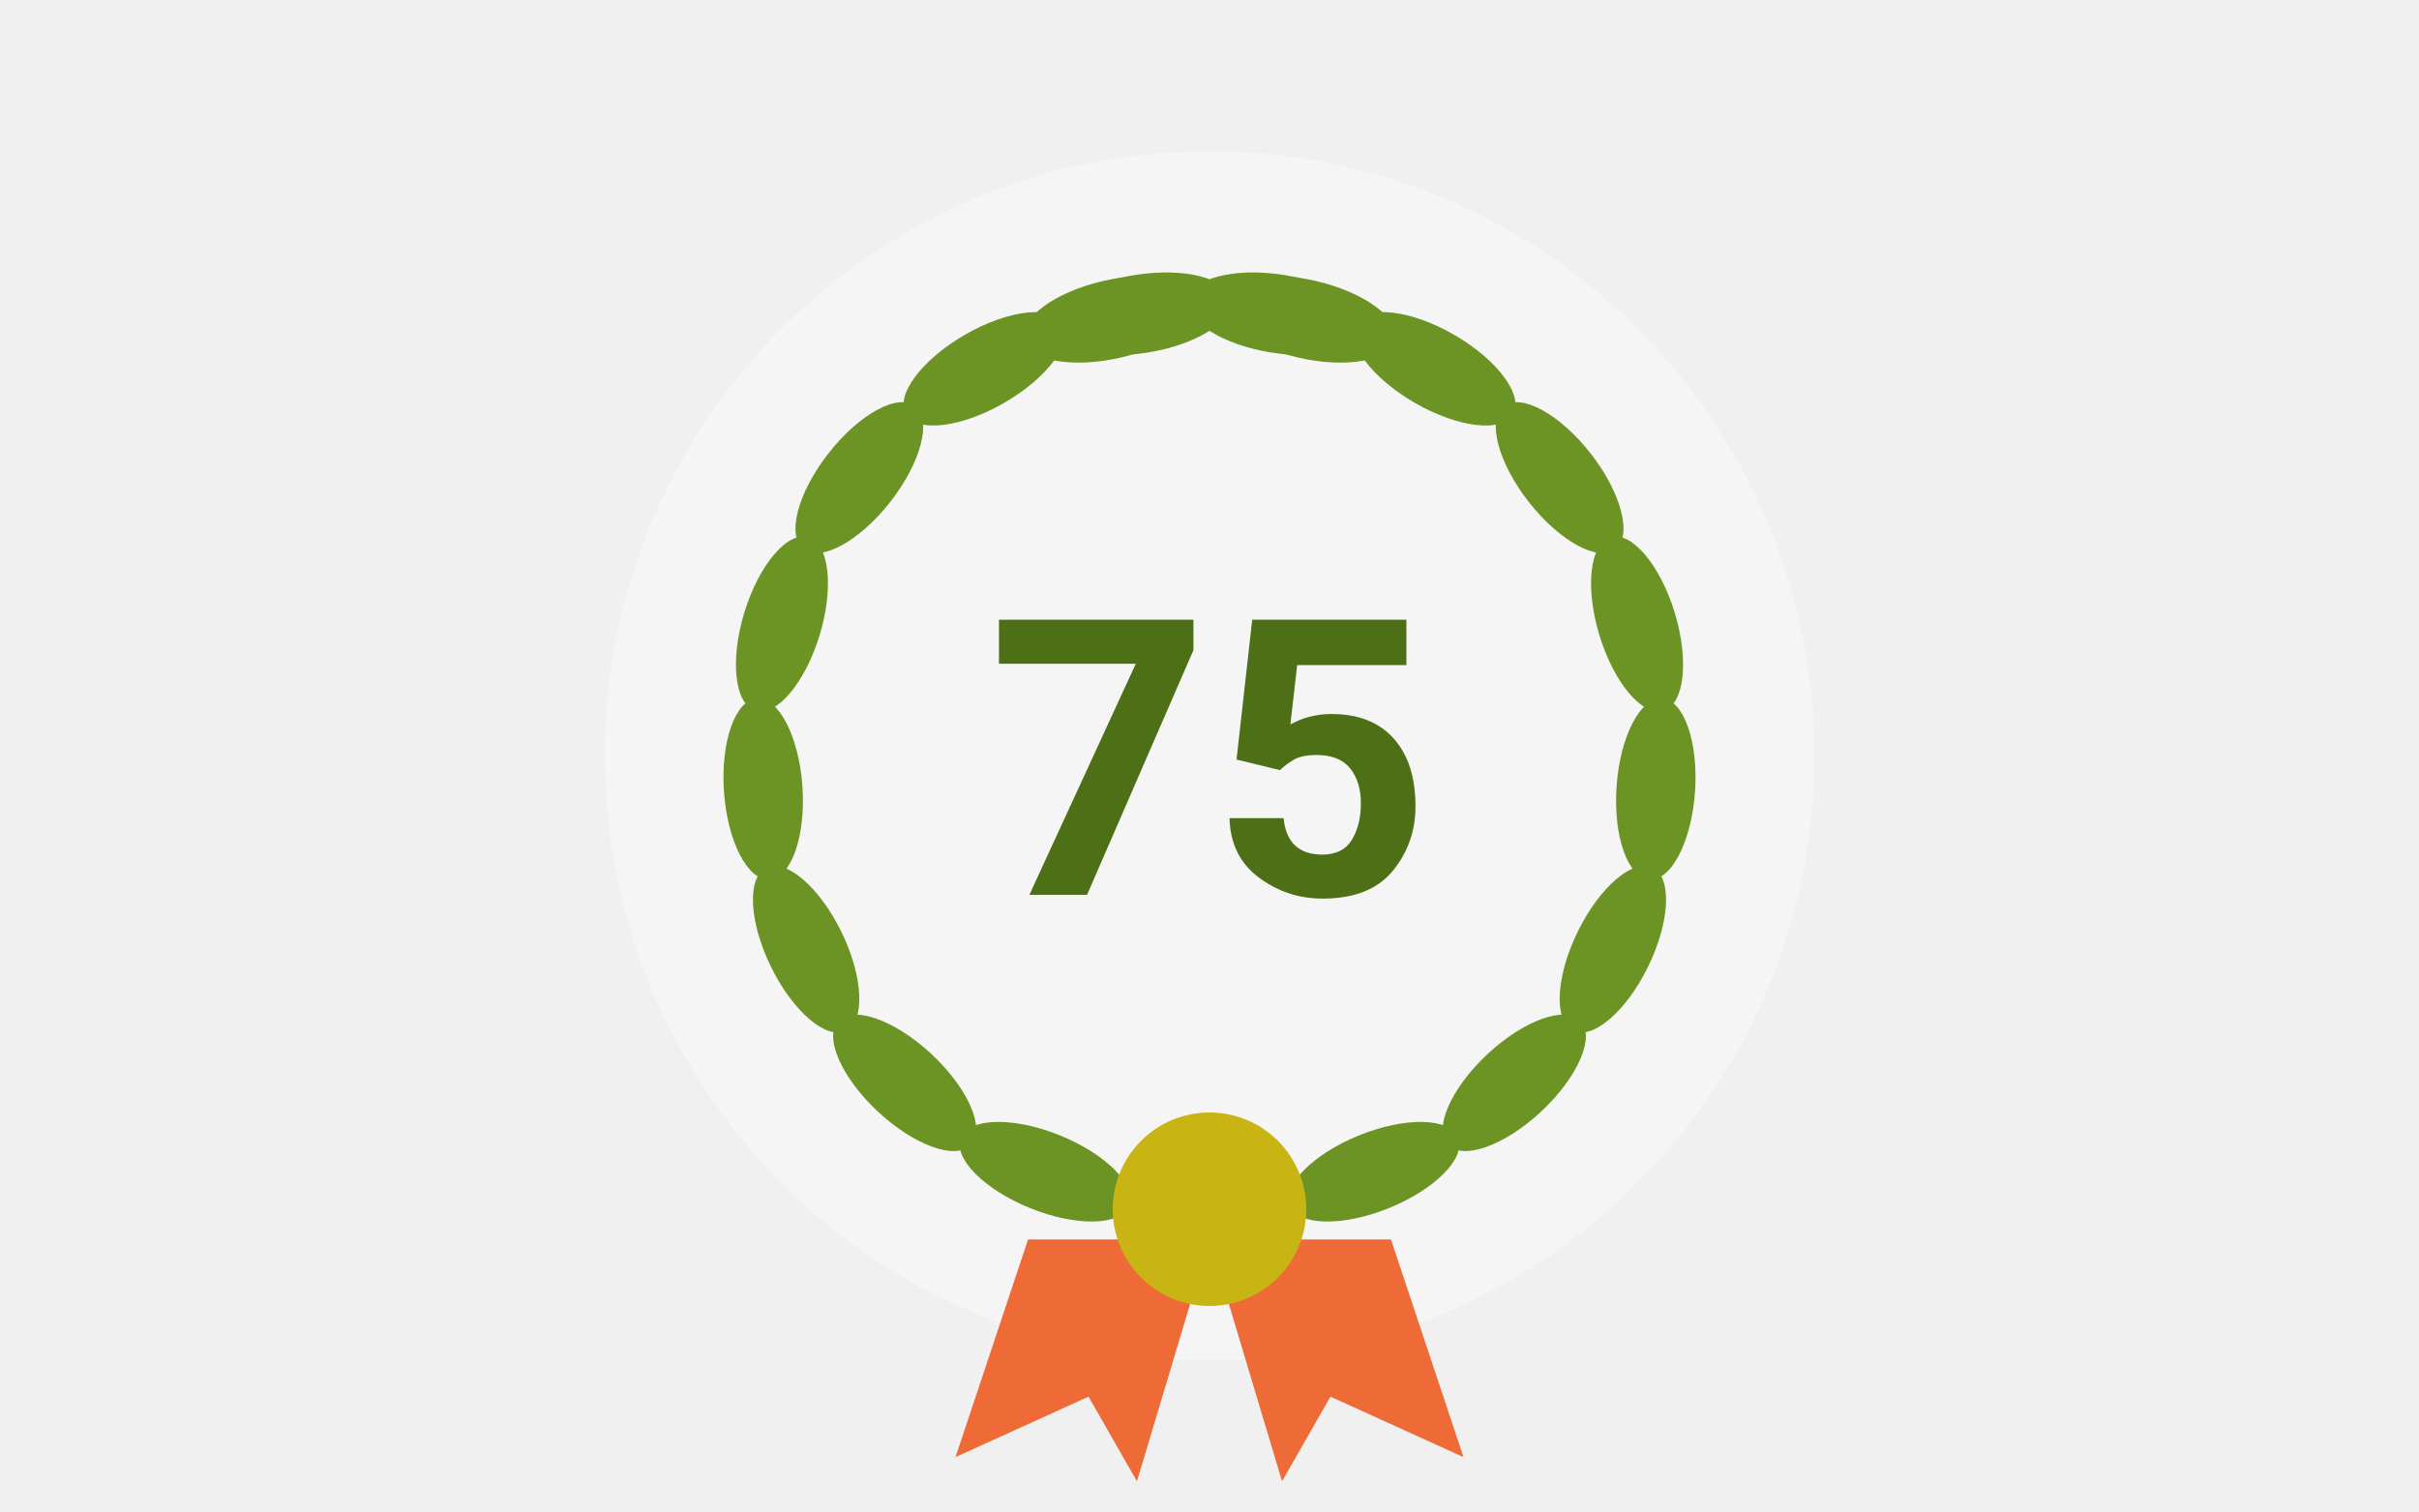
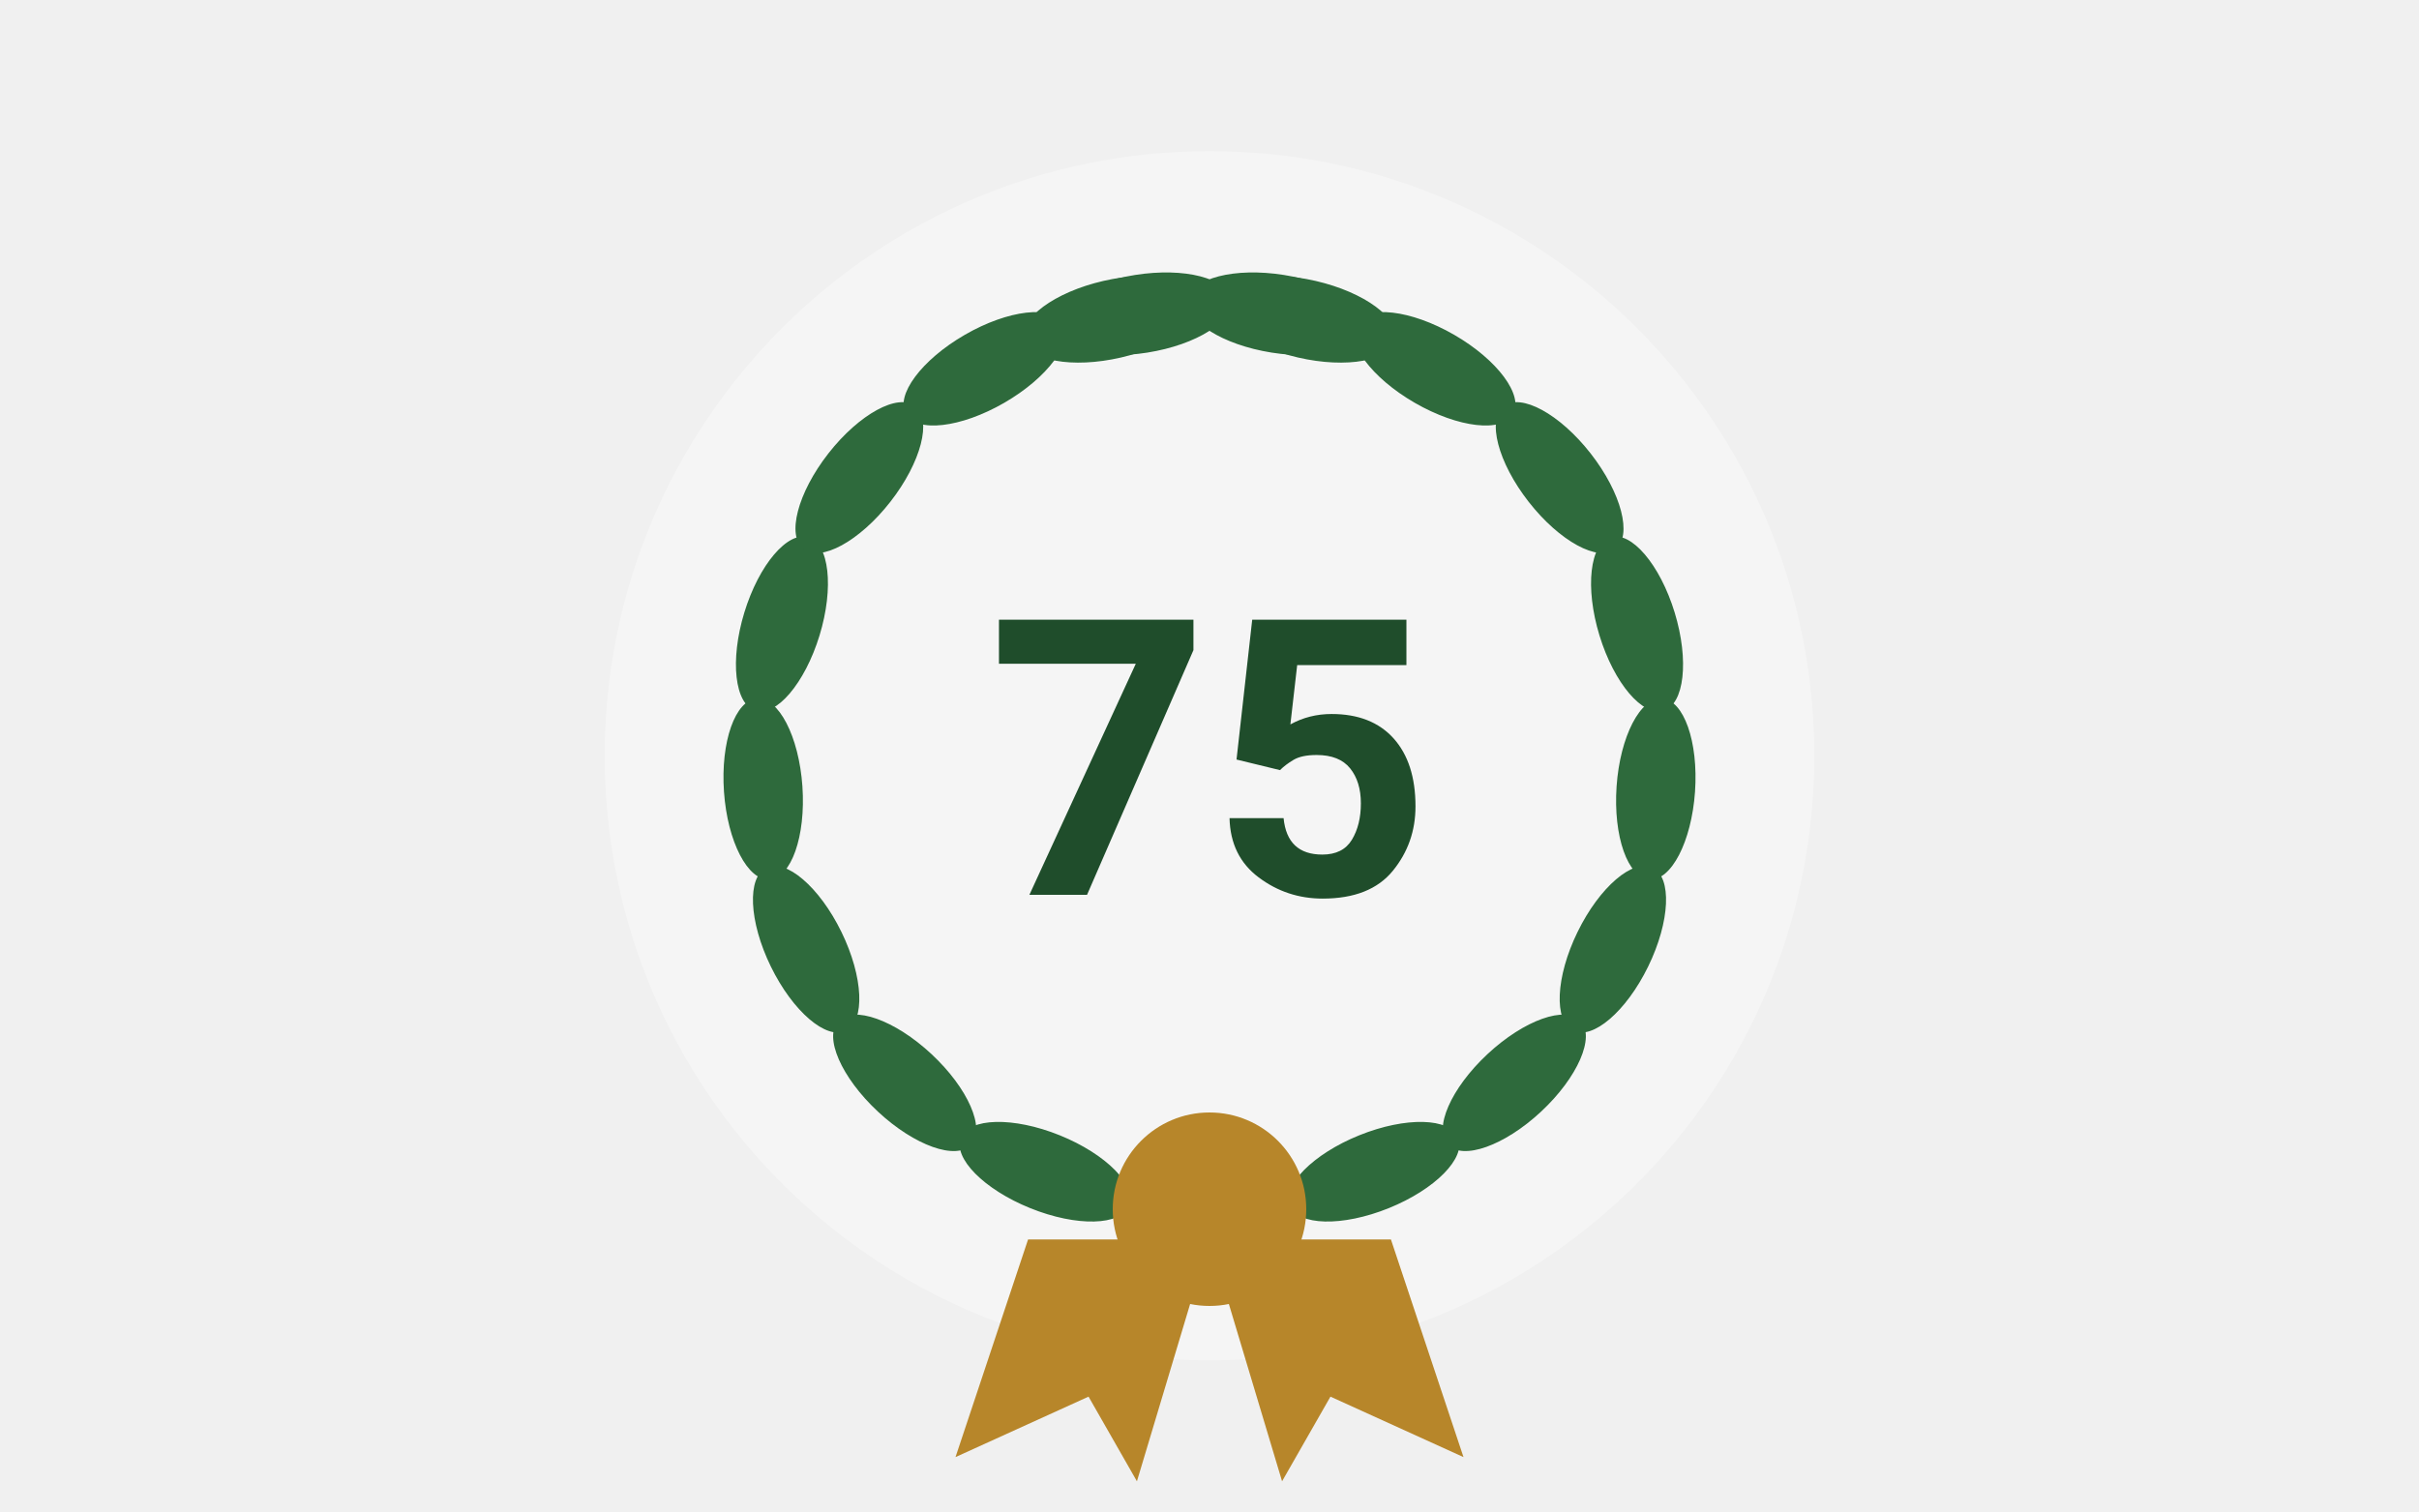
<svg xmlns="http://www.w3.org/2000/svg" aria-hidden="true" class="art" preserveaspectratio="xMidYMid slice" viewbox="0 0 400 250">
  <defs>
    <lineargradient id="jg" x1="0" x2="1" y1="0" y2="1">
      <stop offset="0" stop-color="#fde9c4" />
      <stop offset="1" stop-color="#f3b982" />
    </lineargradient>
  </defs>
  <rect fill="url(#jg)" height="250" width="400" />
  <circle cx="200" cy="125" fill="#fff" opacity=".35" r="100" />
-   <ellipse cx="172.8" cy="193.8" fill="#6b9424" rx="15" ry="6.500" transform="rotate(202 172.8 193.8)" />
-   <ellipse cx="227.2" cy="193.8" fill="#6b9424" rx="15" ry="6.500" transform="rotate(-202 227.2 193.8)" />
-   <ellipse cx="149.6" cy="179.1" fill="#6b9424" rx="15" ry="6.500" transform="rotate(223 149.6 179.1)" />
-   <ellipse cx="250.4" cy="179.1" fill="#6b9424" rx="15" ry="6.500" transform="rotate(-223 250.4 179.1)" />
-   <ellipse cx="133.3" cy="157.0" fill="#6b9424" rx="15" ry="6.500" transform="rotate(244 133.3 157.0)" />
-   <ellipse cx="266.7" cy="157.0" fill="#6b9424" rx="15" ry="6.500" transform="rotate(-244 266.7 157.0)" />
-   <ellipse cx="126.2" cy="130.5" fill="#6b9424" rx="15" ry="6.500" transform="rotate(266 126.2 130.5)" />
-   <ellipse cx="273.8" cy="130.5" fill="#6b9424" rx="15" ry="6.500" transform="rotate(-266 273.8 130.5)" />
-   <ellipse cx="129.3" cy="103.2" fill="#6b9424" rx="15" ry="6.500" transform="rotate(287 129.3 103.2)" />
-   <ellipse cx="270.7" cy="103.2" fill="#6b9424" rx="15" ry="6.500" transform="rotate(-287 270.7 103.2)" />
-   <ellipse cx="142.1" cy="79.0" fill="#6b9424" rx="15" ry="6.500" transform="rotate(308 142.1 79.0)" />
-   <ellipse cx="257.9" cy="79.0" fill="#6b9424" rx="15" ry="6.500" transform="rotate(-308 257.9 79.0)" />
-   <ellipse cx="162.8" cy="61.0" fill="#6b9424" rx="15" ry="6.500" transform="rotate(330 162.8 61.0)" />
-   <ellipse cx="237.2" cy="61.0" fill="#6b9424" rx="15" ry="6.500" transform="rotate(-330 237.2 61.0)" />
-   <ellipse cx="188.7" cy="51.9" fill="#6b9424" rx="15" ry="6.500" transform="rotate(351 188.7 51.9)" />
-   <ellipse cx="211.3" cy="51.9" fill="#6b9424" rx="15" ry="6.500" transform="rotate(-351 211.3 51.9)" />
-   <ellipse cx="216.1" cy="52.8" fill="#6b9424" rx="15" ry="6.500" transform="rotate(373 216.1 52.8)" />
-   <ellipse cx="183.9" cy="52.8" fill="#6b9424" rx="15" ry="6.500" transform="rotate(-373 183.9 52.8)" />
-   <text fill="#4d7016" font-family="Roboto,Arial,sans-serif" font-size="64" font-weight="700" text-anchor="middle" x="200" y="148">75</text>
-   <path d="M170 205 l-12 36 l22-10 l8 14 l12-40z M230 205 l12 36 l-22-10 l-8 14 l-12-40z" fill="#ee6a36" />
-   <circle cx="200" cy="200" fill="#c8b514" r="16" />
+   <ellipse cx="172.8" cy="193.8" fill="#2E6A3C" rx="15" ry="6.500" transform="rotate(202 172.8 193.8)" />
+   <ellipse cx="227.2" cy="193.8" fill="#2E6A3C" rx="15" ry="6.500" transform="rotate(-202 227.2 193.8)" />
+   <ellipse cx="149.6" cy="179.1" fill="#2E6A3C" rx="15" ry="6.500" transform="rotate(223 149.6 179.1)" />
+   <ellipse cx="250.4" cy="179.1" fill="#2E6A3C" rx="15" ry="6.500" transform="rotate(-223 250.4 179.1)" />
+   <ellipse cx="133.3" cy="157.0" fill="#2E6A3C" rx="15" ry="6.500" transform="rotate(244 133.3 157.0)" />
+   <ellipse cx="266.7" cy="157.0" fill="#2E6A3C" rx="15" ry="6.500" transform="rotate(-244 266.7 157.0)" />
+   <ellipse cx="126.2" cy="130.5" fill="#2E6A3C" rx="15" ry="6.500" transform="rotate(266 126.2 130.5)" />
+   <ellipse cx="273.8" cy="130.5" fill="#2E6A3C" rx="15" ry="6.500" transform="rotate(-266 273.8 130.5)" />
+   <ellipse cx="129.3" cy="103.2" fill="#2E6A3C" rx="15" ry="6.500" transform="rotate(287 129.3 103.2)" />
+   <ellipse cx="270.7" cy="103.2" fill="#2E6A3C" rx="15" ry="6.500" transform="rotate(-287 270.7 103.2)" />
+   <ellipse cx="142.1" cy="79.0" fill="#2E6A3C" rx="15" ry="6.500" transform="rotate(308 142.1 79.0)" />
+   <ellipse cx="257.9" cy="79.0" fill="#2E6A3C" rx="15" ry="6.500" transform="rotate(-308 257.9 79.0)" />
+   <ellipse cx="162.8" cy="61.0" fill="#2E6A3C" rx="15" ry="6.500" transform="rotate(330 162.8 61.0)" />
+   <ellipse cx="237.2" cy="61.0" fill="#2E6A3C" rx="15" ry="6.500" transform="rotate(-330 237.2 61.0)" />
+   <ellipse cx="188.7" cy="51.9" fill="#2E6A3C" rx="15" ry="6.500" transform="rotate(351 188.7 51.9)" />
+   <ellipse cx="211.3" cy="51.9" fill="#2E6A3C" rx="15" ry="6.500" transform="rotate(-351 211.3 51.9)" />
+   <ellipse cx="216.1" cy="52.8" fill="#2E6A3C" rx="15" ry="6.500" transform="rotate(373 216.1 52.8)" />
+   <ellipse cx="183.9" cy="52.8" fill="#2E6A3C" rx="15" ry="6.500" transform="rotate(-373 183.9 52.8)" />
+   <text fill="#1F4D2B" font-family="Roboto,Arial,sans-serif" font-size="64" font-weight="700" text-anchor="middle" x="200" y="148">75</text>
+   <path d="M170 205 l-12 36 l22-10 l8 14 l12-40z M230 205 l12 36 l-22-10 l-8 14 l-12-40z" fill="#B7862A" />
+   <circle cx="200" cy="200" fill="#B7862A" r="16" />
</svg>
